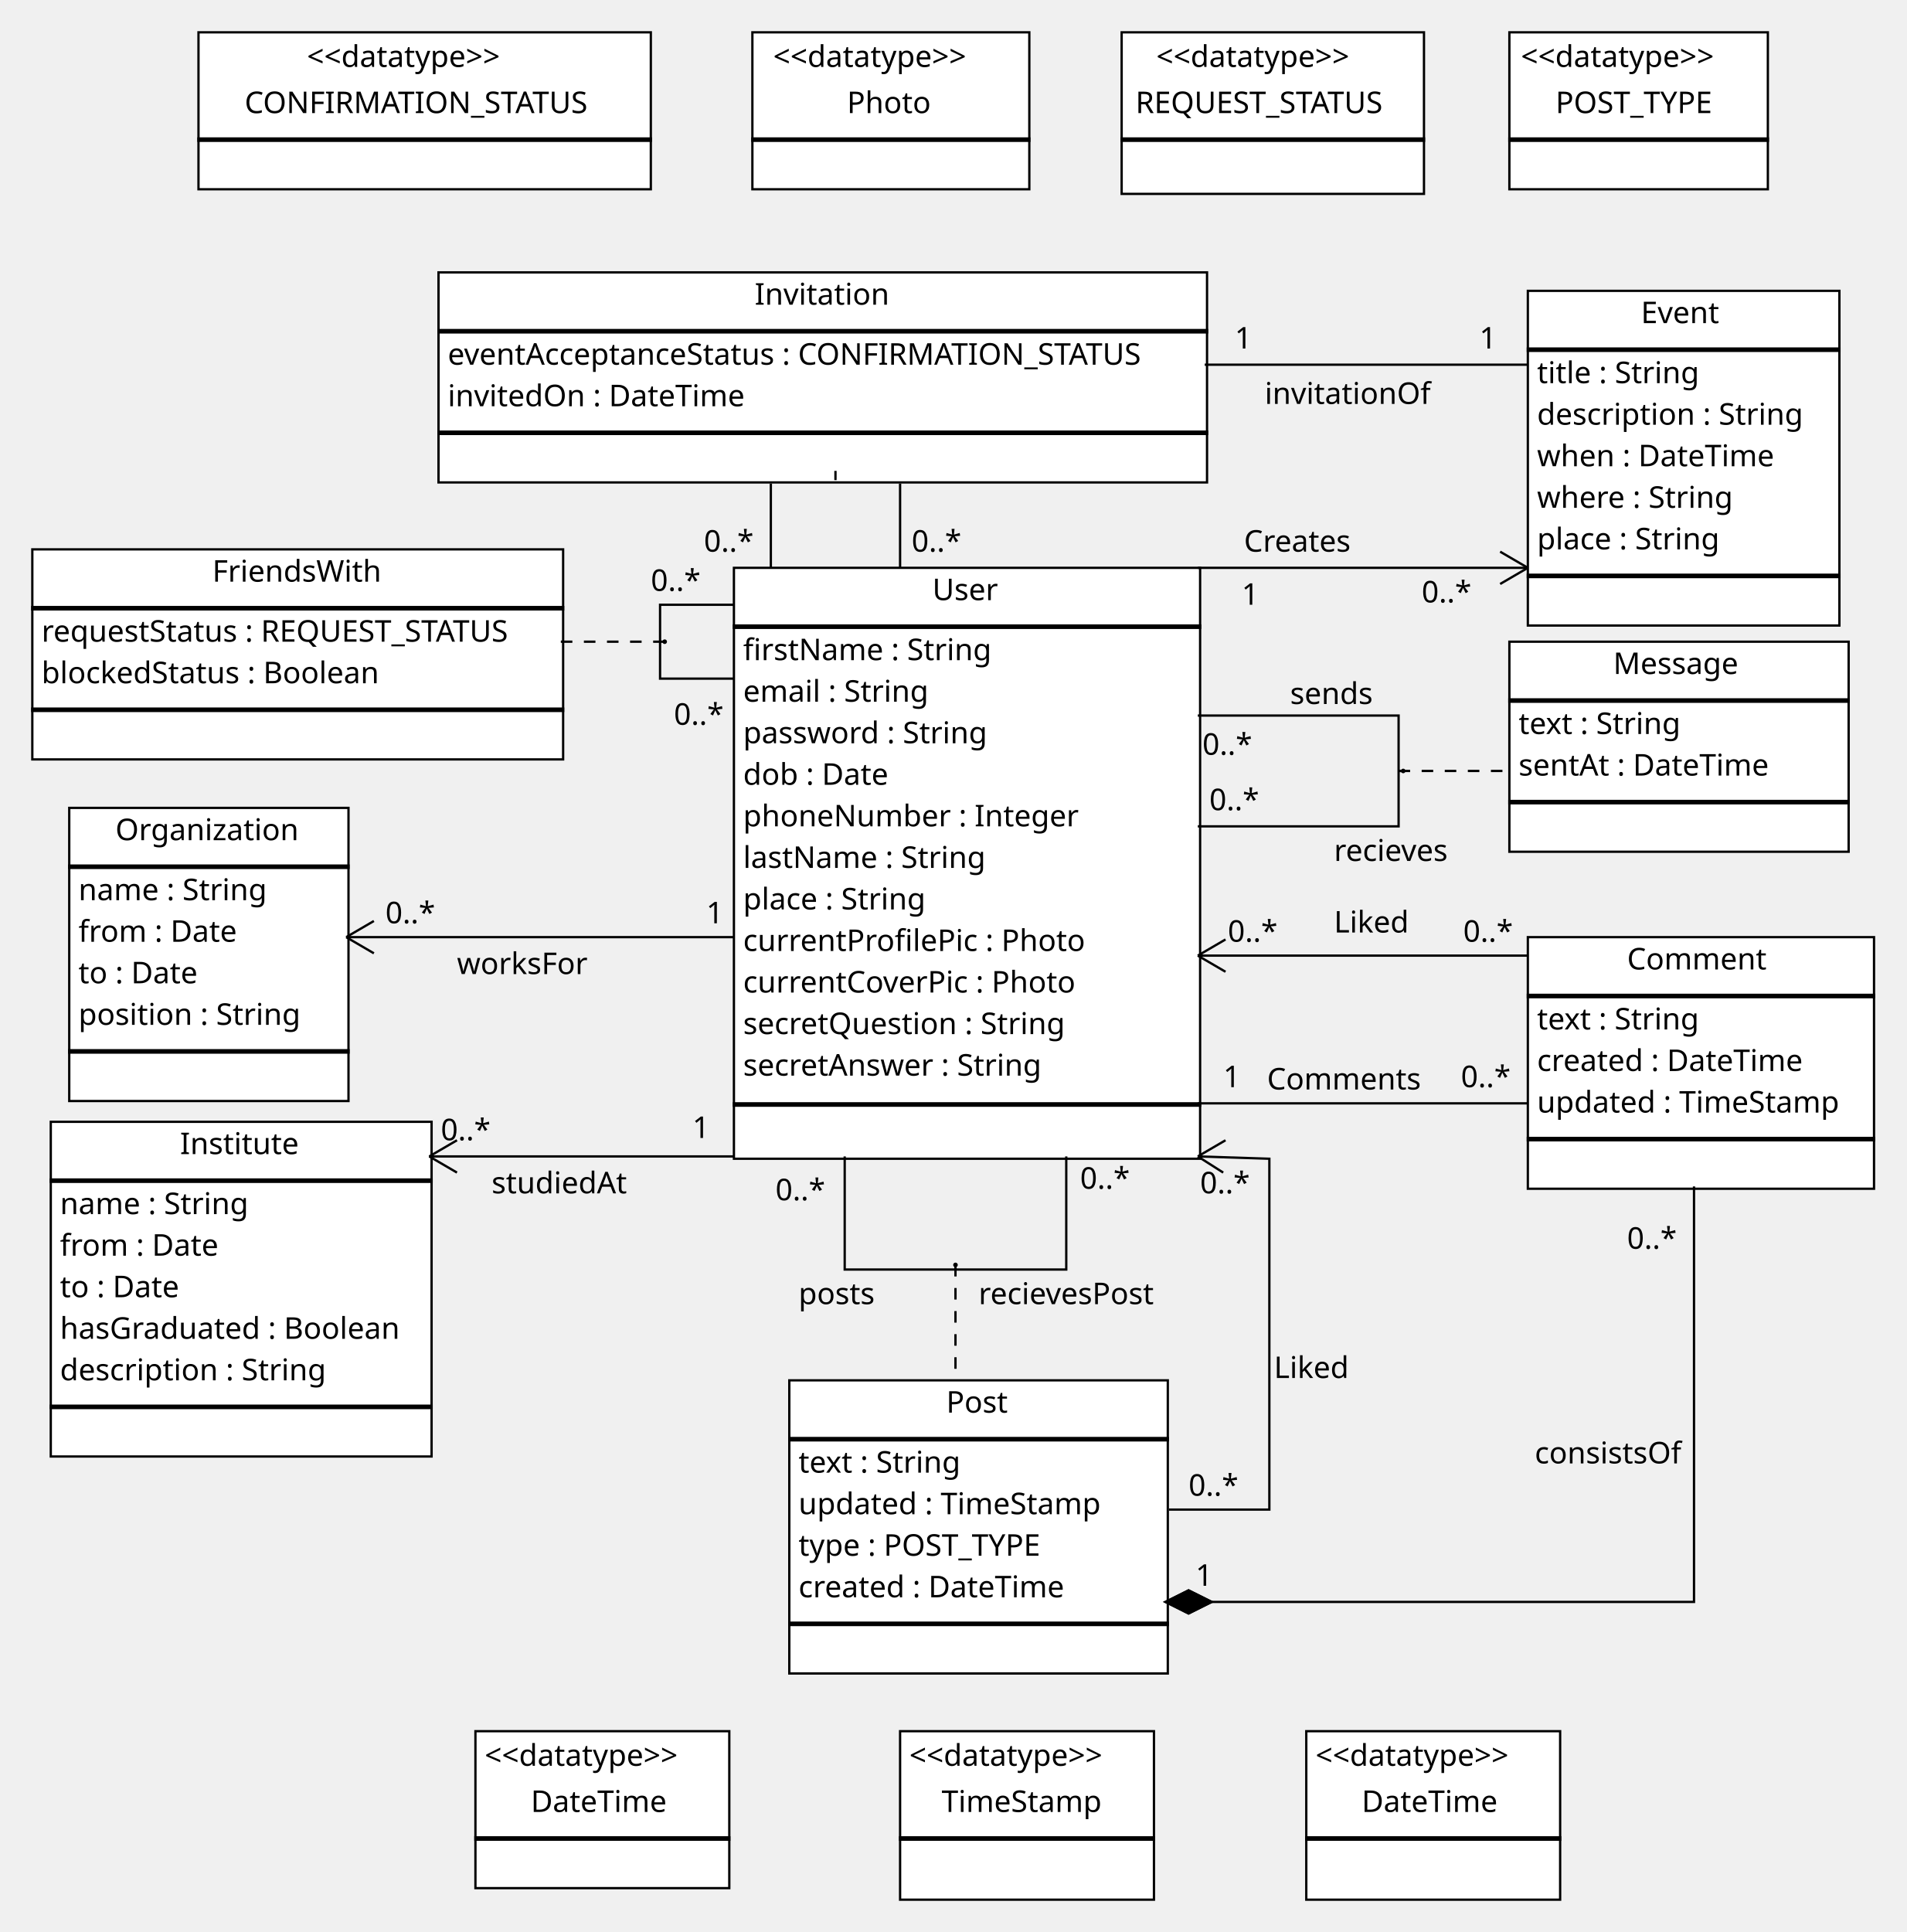
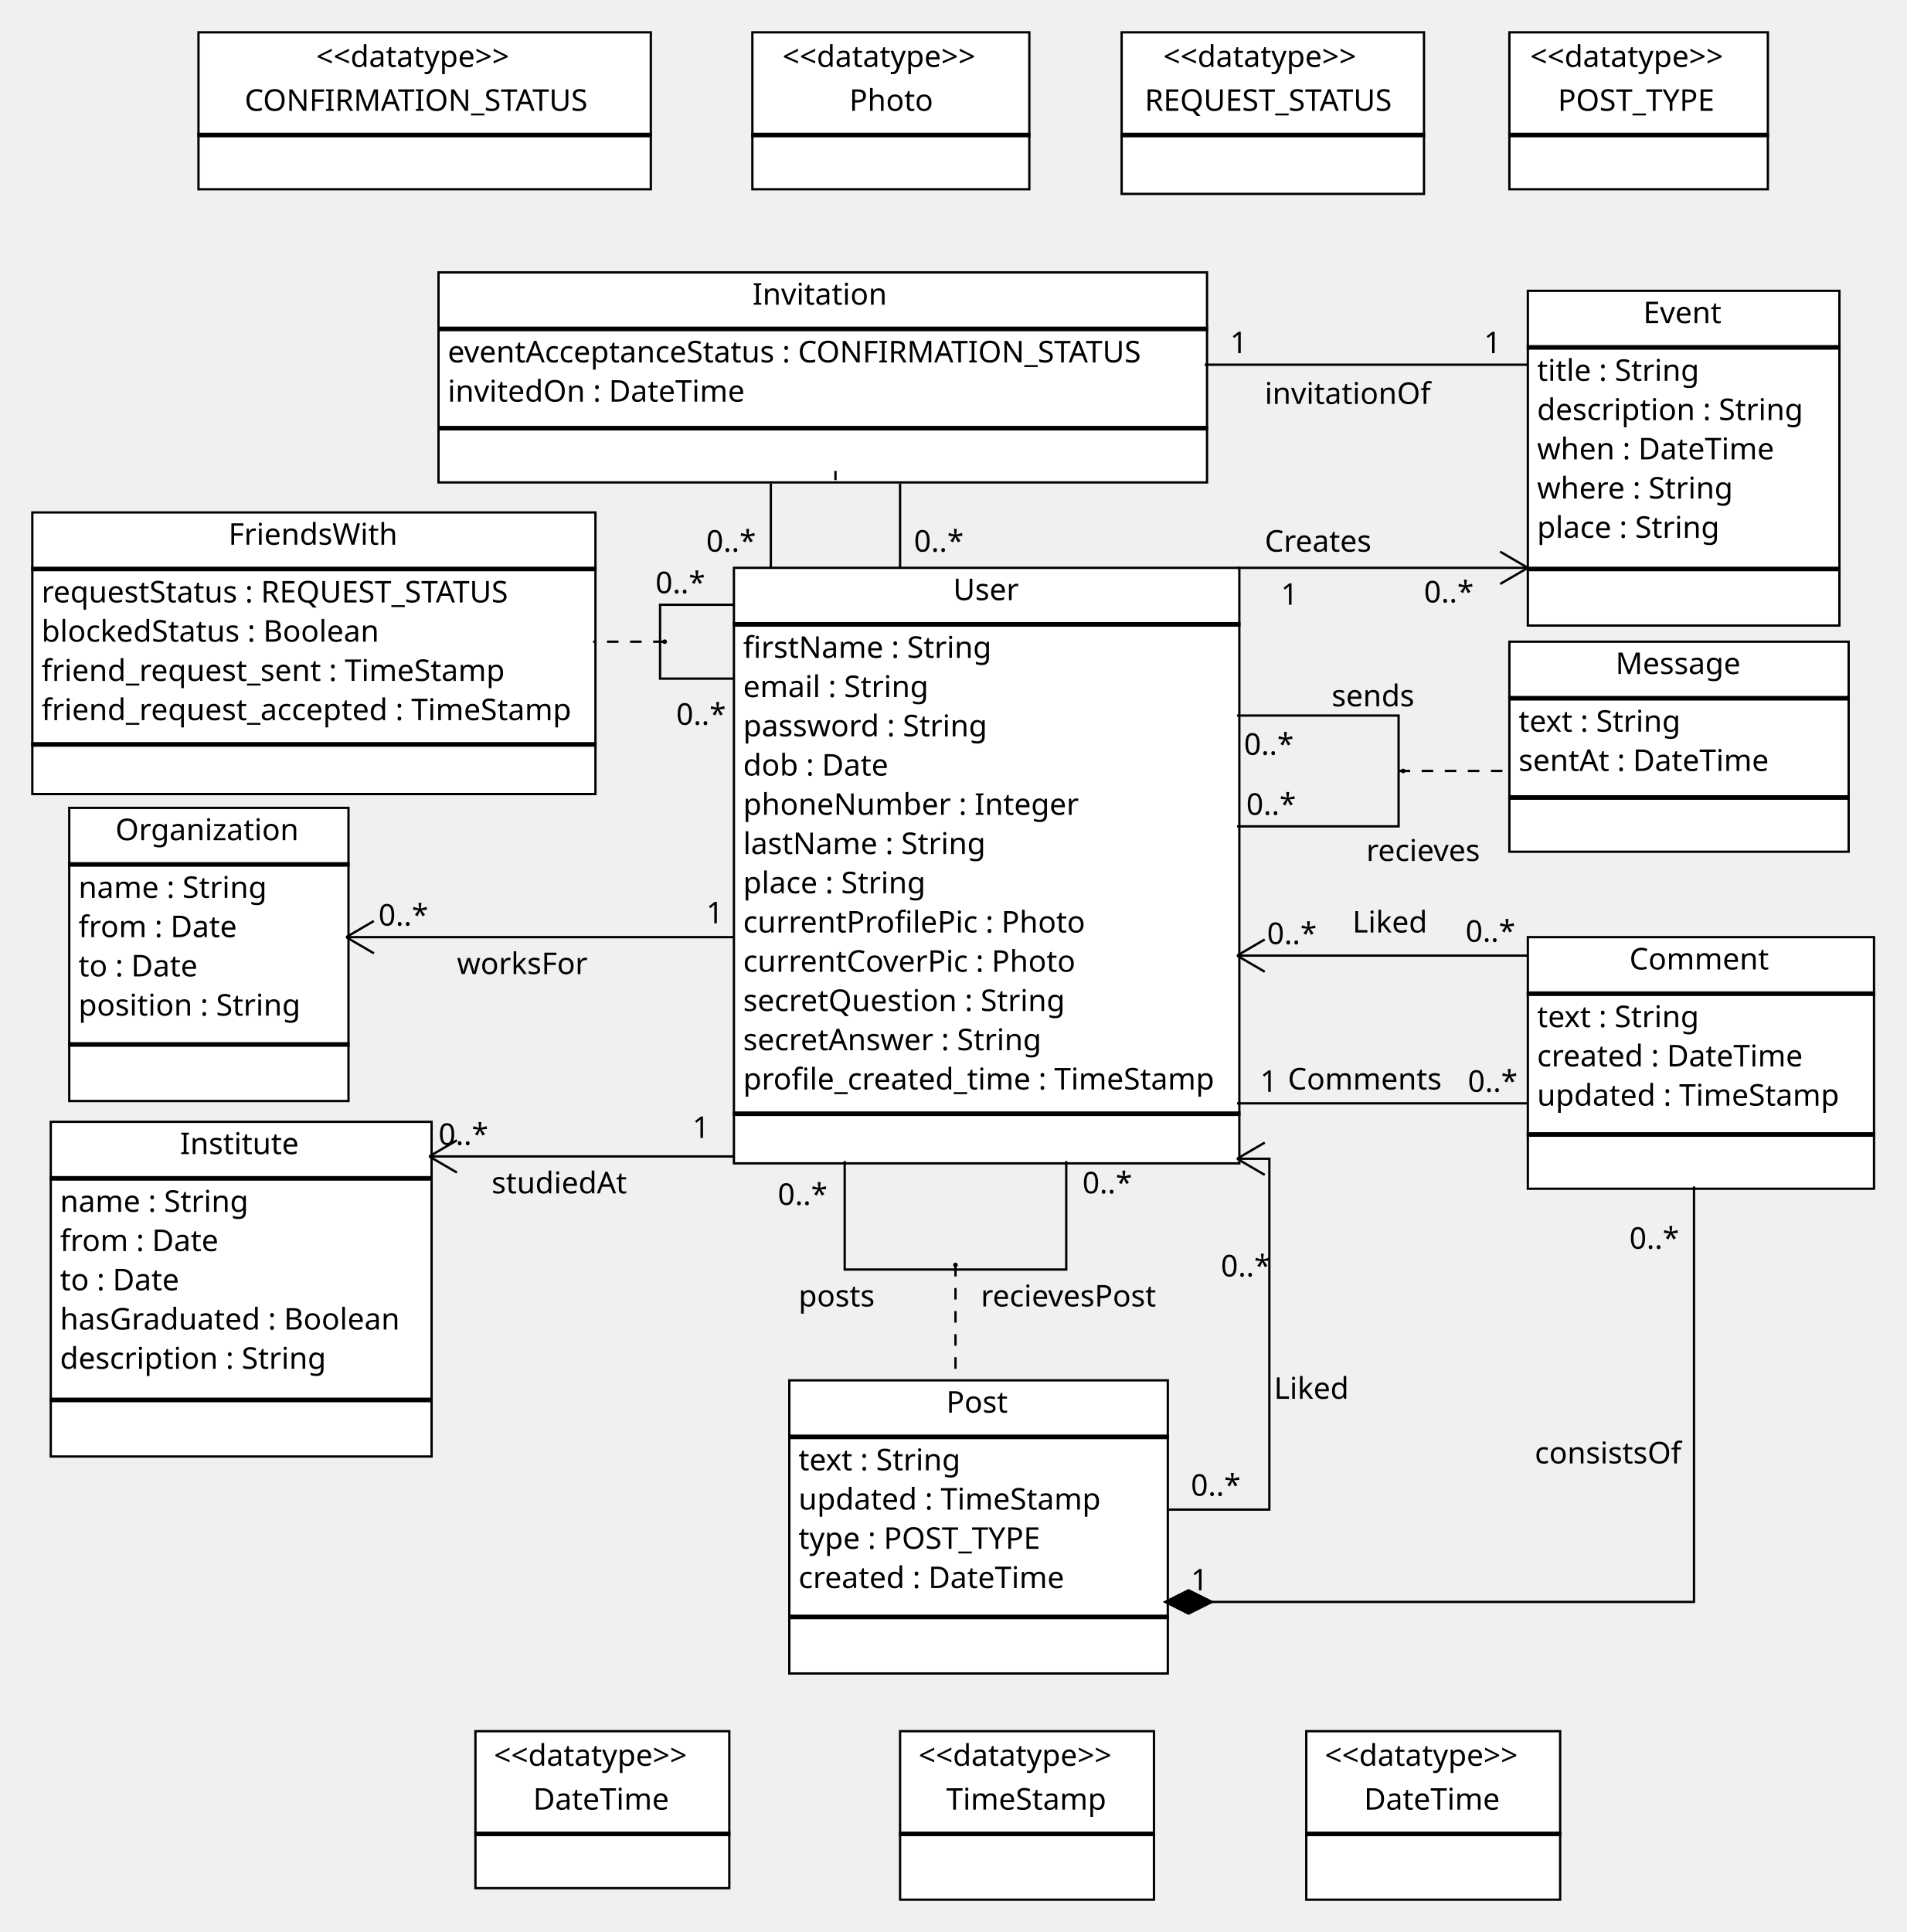
<svg xmlns="http://www.w3.org/2000/svg" height="837" version="1.1" width="826">
-   <rect fill="#ffffff" height="256" stroke="#ffffff" stroke-width="1" width="202" x="318" y="246" />
-   <rect fill="none" height="256" stroke="#000000" stroke-width="1" width="202" x="318" y="246" />
-   <text font-family="Dialog" font-size="13" x="404" y="260">
+   <rect fill="#ffffff" height="258" stroke="#ffffff" stroke-width="1" width="219" x="318" y="246" />
+   <rect fill="none" height="258" stroke="#000000" stroke-width="1" width="219" x="318" y="246" />
+   <text font-family="Lucida Grande" font-size="13" x="413" y="260">
User</text>
-   <rect fill="#000000" height="1" stroke="#000000" stroke-width="1" width="202" x="318" y="271" />
-   <text font-family="Dialog" font-size="13" x="322" y="286">
+   <rect fill="#000000" height="1" stroke="#000000" stroke-width="1" width="219" x="318" y="270" />
+   <text font-family="Lucida Grande" font-size="13" x="322" y="285">
firstName : String</text>
-   <text font-family="Dialog" font-size="13" x="322" y="304">
+   <text font-family="Lucida Grande" font-size="13" x="322" y="302">
email : String</text>
-   <text font-family="Dialog" font-size="13" x="322" y="322">
+   <text font-family="Lucida Grande" font-size="13" x="322" y="319">
password : String</text>
-   <text font-family="Dialog" font-size="13" x="322" y="340">
+   <text font-family="Lucida Grande" font-size="13" x="322" y="336">
dob : Date</text>
-   <text font-family="Dialog" font-size="13" x="322" y="358">
+   <text font-family="Lucida Grande" font-size="13" x="322" y="353">
phoneNumber : Integer</text>
-   <text font-family="Dialog" font-size="13" x="322" y="376">
+   <text font-family="Lucida Grande" font-size="13" x="322" y="370">
lastName : String</text>
-   <text font-family="Dialog" font-size="13" x="322" y="394">
+   <text font-family="Lucida Grande" font-size="13" x="322" y="387">
place : String</text>
-   <text font-family="Dialog" font-size="13" x="322" y="412">
+   <text font-family="Lucida Grande" font-size="13" x="322" y="404">
currentProfilePic : Photo</text>
-   <text font-family="Dialog" font-size="13" x="322" y="430">
+   <text font-family="Lucida Grande" font-size="13" x="322" y="421">
currentCoverPic : Photo</text>
-   <text font-family="Dialog" font-size="13" x="322" y="448">
+   <text font-family="Lucida Grande" font-size="13" x="322" y="438">
secretQuestion : String</text>
-   <text font-family="Dialog" font-size="13" x="322" y="466">
+   <text font-family="Lucida Grande" font-size="13" x="322" y="455">
secretAnswer : String</text>
-   <rect fill="#000000" height="1" stroke="#000000" stroke-width="1" width="202" x="318" y="478" />
+   <text font-family="Lucida Grande" font-size="13" x="322" y="472">
+ profile_created_time : TimeStamp</text>
+   <rect fill="#000000" height="1" stroke="#000000" stroke-width="1" width="219" x="318" y="482" />
  <rect fill="#ffffff" height="73" stroke="#ffffff" stroke-width="1" width="110" x="566" y="750" />
  <rect fill="none" height="73" stroke="#000000" stroke-width="1" width="110" x="566" y="750" />
-   <text font-family="Dialog" font-size="13" x="590" y="785">
+   <text font-family="Lucida Grande" font-size="13" x="591" y="784">
DateTime</text>
-   <text font-family="Dialog" font-size="13" x="570" y="765">
- &lt;&lt;datatype&gt;&gt;</text>
-   <rect fill="#000000" height="1" stroke="#000000" stroke-width="1" width="110" x="566" y="796" />
+   <text font-family="Lucida Grande" font-size="13" x="574" y="765">
+ &lt;&lt;datatype&gt;&gt;</text>
+   <rect fill="#000000" height="1" stroke="#000000" stroke-width="1" width="110" x="566" y="794" />
  <rect fill="#ffffff" height="109" stroke="#ffffff" stroke-width="1" width="150" x="662" y="406" />
  <rect fill="none" height="109" stroke="#000000" stroke-width="1" width="150" x="662" y="406" />
-   <text font-family="Dialog" font-size="13" x="705" y="420">
+   <text font-family="Lucida Grande" font-size="13" x="706" y="420">
Comment</text>
-   <rect fill="#000000" height="1" stroke="#000000" stroke-width="1" width="150" x="662" y="431" />
-   <text font-family="Dialog" font-size="13" x="666" y="446">
+   <rect fill="#000000" height="1" stroke="#000000" stroke-width="1" width="150" x="662" y="430" />
+   <text font-family="Lucida Grande" font-size="13" x="666" y="445">
text : String</text>
-   <text font-family="Dialog" font-size="13" x="666" y="464">
+   <text font-family="Lucida Grande" font-size="13" x="666" y="462">
created : DateTime</text>
-   <text font-family="Dialog" font-size="13" x="666" y="482">
+   <text font-family="Lucida Grande" font-size="13" x="666" y="479">
updated : TimeStamp</text>
-   <rect fill="#000000" height="1" stroke="#000000" stroke-width="1" width="150" x="662" y="493" />
+   <rect fill="#000000" height="1" stroke="#000000" stroke-width="1" width="150" x="662" y="491" />
  <rect fill="#ffffff" height="68" stroke="#ffffff" stroke-width="1" width="120" x="326" y="14" />
  <rect fill="none" height="68" stroke="#000000" stroke-width="1" width="120" x="326" y="14" />
-   <text font-family="Dialog" font-size="13" x="367" y="49">
+   <text font-family="Lucida Grande" font-size="13" x="368" y="48">
Photo</text>
-   <text font-family="Dialog" font-size="13" x="335" y="29">
- &lt;&lt;datatype&gt;&gt;</text>
-   <rect fill="#000000" height="1" stroke="#000000" stroke-width="1" width="120" x="326" y="60" />
+   <text font-family="Lucida Grande" font-size="13" x="339" y="29">
+ &lt;&lt;datatype&gt;&gt;</text>
+   <rect fill="#000000" height="1" stroke="#000000" stroke-width="1" width="120" x="326" y="58" />
  <rect fill="#ffffff" height="145" stroke="#ffffff" stroke-width="1" width="135" x="662" y="126" />
  <rect fill="none" height="145" stroke="#000000" stroke-width="1" width="135" x="662" y="126" />
-   <text font-family="Dialog" font-size="13" x="711" y="140">
+   <text font-family="Lucida Grande" font-size="13" x="712" y="140">
Event</text>
-   <rect fill="#000000" height="1" stroke="#000000" stroke-width="1" width="135" x="662" y="151" />
-   <text font-family="Dialog" font-size="13" x="666" y="166">
+   <rect fill="#000000" height="1" stroke="#000000" stroke-width="1" width="135" x="662" y="150" />
+   <text font-family="Lucida Grande" font-size="13" x="666" y="165">
title : String</text>
-   <text font-family="Dialog" font-size="13" x="666" y="184">
+   <text font-family="Lucida Grande" font-size="13" x="666" y="182">
description : String</text>
-   <text font-family="Dialog" font-size="13" x="666" y="202">
+   <text font-family="Lucida Grande" font-size="13" x="666" y="199">
when : DateTime</text>
-   <text font-family="Dialog" font-size="13" x="666" y="220">
+   <text font-family="Lucida Grande" font-size="13" x="666" y="216">
where : String</text>
-   <text font-family="Dialog" font-size="13" x="666" y="238">
+   <text font-family="Lucida Grande" font-size="13" x="666" y="233">
place : String</text>
-   <rect fill="#000000" height="1" stroke="#000000" stroke-width="1" width="135" x="662" y="249" />
-   <polyline fill="none" points="519,246 662,246" stroke="#000000" stroke-width="1" />
+   <rect fill="#000000" height="1" stroke="#000000" stroke-width="1" width="135" x="662" y="246" />
+   <polyline fill="none" points="536,246 662,246" stroke="#000000" stroke-width="1" />
  <line fill="#000000" stroke="#000000" stroke-width="1" x1="650" x2="662" y1="253" y2="246" />
  <line fill="#000000" stroke="#000000" stroke-width="1" x1="650" x2="662" y1="239" y2="246" />
-   <text font-family="Dialog" font-size="13" x="539" y="239">
+   <text font-family="Lucida Grande" font-size="13" x="548" y="239">
Creates</text>
-   <text font-family="Dialog" font-size="13" x="538" y="262">
- 1</text>
-   <text font-family="Dialog" font-size="13" x="616" y="261">
- 0..*</text>
-   <polyline fill="none" points="505,654 550,654 550,502 519,501" stroke="#000000" stroke-width="1" />
-   <line fill="#000000" stroke="#000000" stroke-width="1" x1="531" x2="519" y1="494" y2="501" />
-   <line fill="#000000" stroke="#000000" stroke-width="1" x1="530" x2="519" y1="508" y2="501" />
-   <text font-family="Dialog" font-size="13" x="552" y="597">
+   <text font-family="Lucida Grande" font-size="13" x="555" y="262">
+ 1</text>
+   <text font-family="Lucida Grande" font-size="13" x="617" y="261">
+ 0..*</text>
+   <polyline fill="none" points="505,654 550,654 550,502 536,502" stroke="#000000" stroke-width="1" />
+   <line fill="#000000" stroke="#000000" stroke-width="1" x1="548" x2="536" y1="495" y2="502" />
+   <line fill="#000000" stroke="#000000" stroke-width="1" x1="548" x2="536" y1="509" y2="502" />
+   <text font-family="Lucida Grande" font-size="13" x="552" y="606">
Liked</text>
-   <text font-family="Dialog" font-size="13" x="515" y="648">
- 0..*</text>
-   <text font-family="Dialog" font-size="13" x="520" y="517">
- 0..*</text>
-   <polyline fill="none" points="662,414 519,414" stroke="#000000" stroke-width="1" />
-   <line fill="#000000" stroke="#000000" stroke-width="1" x1="531" x2="519" y1="407" y2="414" />
-   <line fill="#000000" stroke="#000000" stroke-width="1" x1="531" x2="519" y1="421" y2="414" />
-   <text font-family="Dialog" font-size="13" x="578" y="404">
+   <text font-family="Lucida Grande" font-size="13" x="516" y="648">
+ 0..*</text>
+   <text font-family="Lucida Grande" font-size="13" x="529" y="553">
+ 0..*</text>
+   <polyline fill="none" points="662,414 536,414" stroke="#000000" stroke-width="1" />
+   <line fill="#000000" stroke="#000000" stroke-width="1" x1="548" x2="536" y1="407" y2="414" />
+   <line fill="#000000" stroke="#000000" stroke-width="1" x1="548" x2="536" y1="421" y2="414" />
+   <text font-family="Lucida Grande" font-size="13" x="586" y="404">
Liked</text>
-   <text font-family="Dialog" font-size="13" x="634" y="408">
- 0..*</text>
-   <text font-family="Dialog" font-size="13" x="532" y="408">
- 0..*</text>
-   <polyline fill="none" points="519,478 662,478" stroke="#000000" stroke-width="1" />
-   <text font-family="Dialog" font-size="13" x="549" y="472">
+   <text font-family="Lucida Grande" font-size="13" x="635" y="408">
+ 0..*</text>
+   <text font-family="Lucida Grande" font-size="13" x="549" y="409">
+ 0..*</text>
+   <polyline fill="none" points="536,478 662,478" stroke="#000000" stroke-width="1" />
+   <text font-family="Lucida Grande" font-size="13" x="558" y="472">
Comments</text>
-   <text font-family="Dialog" font-size="13" x="530" y="471">
- 1</text>
-   <text font-family="Dialog" font-size="13" x="633" y="471">
+   <text font-family="Lucida Grande" font-size="13" x="546" y="473">
+ 1</text>
+   <text font-family="Lucida Grande" font-size="13" x="636" y="473">
0..*</text>
  <rect fill="#ffffff" height="70" stroke="#ffffff" stroke-width="1" width="131" x="486" y="14" />
  <rect fill="none" height="70" stroke="#000000" stroke-width="1" width="131" x="486" y="14" />
-   <text font-family="Dialog" font-size="13" x="492" y="49">
+   <text font-family="Lucida Grande" font-size="13" x="496" y="48">
REQUEST_STATUS</text>
-   <text font-family="Dialog" font-size="13" x="501" y="29">
- &lt;&lt;datatype&gt;&gt;</text>
-   <rect fill="#000000" height="1" stroke="#000000" stroke-width="1" width="131" x="486" y="60" />
+   <text font-family="Lucida Grande" font-size="13" x="504" y="29">
+ &lt;&lt;datatype&gt;&gt;</text>
+   <rect fill="#000000" height="1" stroke="#000000" stroke-width="1" width="131" x="486" y="58" />
  <rect fill="#ffffff" height="68" stroke="#ffffff" stroke-width="1" width="196" x="86" y="14" />
  <rect fill="none" height="68" stroke="#000000" stroke-width="1" width="196" x="86" y="14" />
-   <text font-family="Dialog" font-size="13" x="106" y="49">
+   <text font-family="Lucida Grande" font-size="13" x="106" y="48">
CONFIRMATION_STATUS</text>
-   <text font-family="Dialog" font-size="13" x="133" y="29">
- &lt;&lt;datatype&gt;&gt;</text>
-   <rect fill="#000000" height="1" stroke="#000000" stroke-width="1" width="196" x="86" y="60" />
+   <text font-family="Lucida Grande" font-size="13" x="137" y="29">
+ &lt;&lt;datatype&gt;&gt;</text>
+   <rect fill="#000000" height="1" stroke="#000000" stroke-width="1" width="196" x="86" y="58" />
  <rect fill="#ffffff" height="127" stroke="#ffffff" stroke-width="1" width="121" x="30" y="350" />
  <rect fill="none" height="127" stroke="#000000" stroke-width="1" width="121" x="30" y="350" />
-   <text font-family="Dialog" font-size="13" x="50" y="364">
+   <text font-family="Lucida Grande" font-size="13" x="50" y="364">
Organization</text>
-   <rect fill="#000000" height="1" stroke="#000000" stroke-width="1" width="121" x="30" y="375" />
-   <text font-family="Dialog" font-size="13" x="34" y="390">
+   <rect fill="#000000" height="1" stroke="#000000" stroke-width="1" width="121" x="30" y="374" />
+   <text font-family="Lucida Grande" font-size="13" x="34" y="389">
name : String</text>
-   <text font-family="Dialog" font-size="13" x="34" y="408">
+   <text font-family="Lucida Grande" font-size="13" x="34" y="406">
from : Date</text>
-   <text font-family="Dialog" font-size="13" x="34" y="426">
+   <text font-family="Lucida Grande" font-size="13" x="34" y="423">
to : Date</text>
-   <text font-family="Dialog" font-size="13" x="34" y="444">
+   <text font-family="Lucida Grande" font-size="13" x="34" y="440">
position : String</text>
-   <rect fill="#000000" height="1" stroke="#000000" stroke-width="1" width="121" x="30" y="455" />
+   <rect fill="#000000" height="1" stroke="#000000" stroke-width="1" width="121" x="30" y="452" />
  <polyline fill="none" points="318,406 150,406" stroke="#000000" stroke-width="1" />
  <line fill="#000000" stroke="#000000" stroke-width="1" x1="162" x2="150" y1="399" y2="406" />
  <line fill="#000000" stroke="#000000" stroke-width="1" x1="162" x2="150" y1="413" y2="406" />
-   <text font-family="Dialog" font-size="13" x="198" y="422">
+   <text font-family="Lucida Grande" font-size="13" x="198" y="422">
worksFor</text>
-   <text font-family="Dialog" font-size="13" x="306" y="400">
- 1</text>
-   <text font-family="Dialog" font-size="13" x="167" y="400">
+   <text font-family="Lucida Grande" font-size="13" x="306" y="400">
+ 1</text>
+   <text font-family="Lucida Grande" font-size="13" x="164" y="401">
0..*</text>
  <rect fill="#ffffff" height="145" stroke="#ffffff" stroke-width="1" width="165" x="22" y="486" />
  <rect fill="none" height="145" stroke="#000000" stroke-width="1" width="165" x="22" y="486" />
-   <text font-family="Dialog" font-size="13" x="78" y="500">
+   <text font-family="Lucida Grande" font-size="13" x="78" y="500">
Institute</text>
-   <rect fill="#000000" height="1" stroke="#000000" stroke-width="1" width="165" x="22" y="511" />
-   <text font-family="Dialog" font-size="13" x="26" y="526">
+   <rect fill="#000000" height="1" stroke="#000000" stroke-width="1" width="165" x="22" y="510" />
+   <text font-family="Lucida Grande" font-size="13" x="26" y="525">
name : String</text>
-   <text font-family="Dialog" font-size="13" x="26" y="544">
+   <text font-family="Lucida Grande" font-size="13" x="26" y="542">
from : Date</text>
-   <text font-family="Dialog" font-size="13" x="26" y="562">
+   <text font-family="Lucida Grande" font-size="13" x="26" y="559">
to : Date</text>
-   <text font-family="Dialog" font-size="13" x="26" y="580">
+   <text font-family="Lucida Grande" font-size="13" x="26" y="576">
hasGraduated : Boolean</text>
-   <text font-family="Dialog" font-size="13" x="26" y="598">
+   <text font-family="Lucida Grande" font-size="13" x="26" y="593">
description : String</text>
-   <rect fill="#000000" height="1" stroke="#000000" stroke-width="1" width="165" x="22" y="609" />
+   <rect fill="#000000" height="1" stroke="#000000" stroke-width="1" width="165" x="22" y="606" />
  <polyline fill="none" points="318,501 186,501" stroke="#000000" stroke-width="1" />
  <line fill="#000000" stroke="#000000" stroke-width="1" x1="198" x2="186" y1="494" y2="501" />
  <line fill="#000000" stroke="#000000" stroke-width="1" x1="198" x2="186" y1="508" y2="501" />
-   <text font-family="Dialog" font-size="13" x="213" y="517">
+   <text font-family="Lucida Grande" font-size="13" x="213" y="517">
studiedAt</text>
-   <text font-family="Dialog" font-size="13" x="300" y="493">
- 1</text>
-   <text font-family="Dialog" font-size="13" x="191" y="494">
+   <text font-family="Lucida Grande" font-size="13" x="300" y="493">
+ 1</text>
+   <text font-family="Lucida Grande" font-size="13" x="190" y="496">
0..*</text>
  <polyline fill="none" points="318,262 286,262 286,294 318,294" stroke="#000000" stroke-width="1" />
-   <text font-family="Dialog" font-size="13" x="282" y="256">
- 0..*</text>
-   <text font-family="Dialog" font-size="13" x="292" y="314">
+   <text font-family="Lucida Grande" font-size="13" x="284" y="257">
+ 0..*</text>
+   <text font-family="Lucida Grande" font-size="13" x="293" y="314">
0..*</text>
  <ellipse cx="288" cy="278" fill="#000000" rx="0.5" ry="0.5" stroke="#000000" stroke-width="1" />
  <ellipse cx="289" cy="279" fill="#ffffff" rx="-0.5" ry="-0.5" stroke="#ffffff" stroke-width="1" />
-   <rect fill="#ffffff" height="91" stroke="#ffffff" stroke-width="1" width="230" x="14" y="238" />
-   <rect fill="none" height="91" stroke="#000000" stroke-width="1" width="230" x="14" y="238" />
-   <text font-family="Dialog" font-size="13" x="92" y="252">
+   <rect fill="#ffffff" height="122" stroke="#ffffff" stroke-width="1" width="244" x="14" y="222" />
+   <rect fill="none" height="122" stroke="#000000" stroke-width="1" width="244" x="14" y="222" />
+   <text font-family="Lucida Grande" font-size="13" x="99" y="236">
FriendsWith</text>
-   <rect fill="#000000" height="1" stroke="#000000" stroke-width="1" width="230" x="14" y="263" />
-   <text font-family="Dialog" font-size="13" x="18" y="278">
+   <rect fill="#000000" height="1" stroke="#000000" stroke-width="1" width="244" x="14" y="246" />
+   <text font-family="Lucida Grande" font-size="13" x="18" y="261">
requestStatus : REQUEST_STATUS</text>
-   <text font-family="Dialog" font-size="13" x="18" y="296">
+   <text font-family="Lucida Grande" font-size="13" x="18" y="278">
blockedStatus : Boolean</text>
-   <rect fill="#000000" height="1" stroke="#000000" stroke-width="1" width="230" x="14" y="307" />
+   <text font-family="Lucida Grande" font-size="13" x="18" y="295">
+ friend_request_sent : TimeStamp</text>
+   <text font-family="Lucida Grande" font-size="13" x="18" y="312">
+ friend_request_accepted : TimeStamp</text>
+   <rect fill="#000000" height="1" stroke="#000000" stroke-width="1" width="244" x="14" y="322" />
  <line fill="#000000" stroke="#000000" stroke-width="1" x1="288" x2="283" y1="278" y2="278" />
  <line fill="#000000" stroke="#000000" stroke-width="1" x1="278" x2="273" y1="278" y2="278" />
  <line fill="#000000" stroke="#000000" stroke-width="1" x1="268" x2="263" y1="278" y2="278" />
-   <line fill="#000000" stroke="#000000" stroke-width="1" x1="258" x2="253" y1="278" y2="278" />
-   <line fill="#000000" stroke="#000000" stroke-width="1" x1="248" x2="243" y1="278" y2="278" />
-   <polyline fill="none" points="519,310 606,310 606,358 519,358" stroke="#000000" stroke-width="1" />
-   <text font-family="Dialog" font-size="13" x="521" y="327">
- 0..*</text>
-   <text font-family="Dialog" font-size="13" x="559" y="305">
+   <line fill="#000000" stroke="#000000" stroke-width="1" x1="258" x2="257" y1="278" y2="278" />
+   <polyline fill="none" points="536,310 606,310 606,358 536,358" stroke="#000000" stroke-width="1" />
+   <text font-family="Lucida Grande" font-size="13" x="539" y="327">
+ 0..*</text>
+   <text font-family="Lucida Grande" font-size="13" x="577" y="306">
sends</text>
-   <text font-family="Dialog" font-size="13" x="524" y="351">
- 0..*</text>
-   <text font-family="Dialog" font-size="13" x="578" y="373">
+   <text font-family="Lucida Grande" font-size="13" x="540" y="353">
+ 0..*</text>
+   <text font-family="Lucida Grande" font-size="13" x="592" y="373">
recieves</text>
  <ellipse cx="608" cy="334" fill="#000000" rx="0.5" ry="0.5" stroke="#000000" stroke-width="1" />
  <ellipse cx="609" cy="335" fill="#ffffff" rx="-0.5" ry="-0.5" stroke="#ffffff" stroke-width="1" />
  <rect fill="#ffffff" height="91" stroke="#ffffff" stroke-width="1" width="147" x="654" y="278" />
  <rect fill="none" height="91" stroke="#000000" stroke-width="1" width="147" x="654" y="278" />
-   <text font-family="Dialog" font-size="13" x="699" y="292">
+   <text font-family="Lucida Grande" font-size="13" x="700" y="292">
Message</text>
-   <rect fill="#000000" height="1" stroke="#000000" stroke-width="1" width="147" x="654" y="303" />
-   <text font-family="Dialog" font-size="13" x="658" y="318">
+   <rect fill="#000000" height="1" stroke="#000000" stroke-width="1" width="147" x="654" y="302" />
+   <text font-family="Lucida Grande" font-size="13" x="658" y="317">
text : String</text>
-   <text font-family="Dialog" font-size="13" x="658" y="336">
+   <text font-family="Lucida Grande" font-size="13" x="658" y="334">
sentAt : DateTime</text>
-   <rect fill="#000000" height="1" stroke="#000000" stroke-width="1" width="147" x="654" y="347" />
+   <rect fill="#000000" height="1" stroke="#000000" stroke-width="1" width="147" x="654" y="345" />
  <line fill="#000000" stroke="#000000" stroke-width="1" x1="608" x2="606" y1="334" y2="334" />
  <line fill="#000000" stroke="#000000" stroke-width="1" x1="606" x2="611" y1="334" y2="334" />
  <line fill="#000000" stroke="#000000" stroke-width="1" x1="616" x2="621" y1="334" y2="334" />
  <line fill="#000000" stroke="#000000" stroke-width="1" x1="626" x2="631" y1="334" y2="334" />
  <line fill="#000000" stroke="#000000" stroke-width="1" x1="636" x2="641" y1="334" y2="334" />
  <line fill="#000000" stroke="#000000" stroke-width="1" x1="646" x2="651" y1="334" y2="334" />
  <polyline fill="none" points="334,246 334,206 390,206 390,246" stroke="#000000" stroke-width="1" />
-   <text font-family="Dialog" font-size="13" x="305" y="239">
- 0..*</text>
-   <text font-family="Dialog" font-size="13" x="395" y="239">
+   <text font-family="Lucida Grande" font-size="13" x="306" y="239">
+ 0..*</text>
+   <text font-family="Lucida Grande" font-size="13" x="396" y="239">
0..*</text>
  <ellipse cx="362" cy="204" fill="#000000" rx="0.5" ry="0.5" stroke="#000000" stroke-width="1" />
  <ellipse cx="363" cy="205" fill="#ffffff" rx="-0.5" ry="-0.5" stroke="#ffffff" stroke-width="1" />
  <rect fill="#ffffff" height="91" stroke="#ffffff" stroke-width="1" width="333" x="190" y="118" />
  <rect fill="none" height="91" stroke="#000000" stroke-width="1" width="333" x="190" y="118" />
-   <text font-family="Dialog" font-size="13" x="327" y="132">
+   <text font-family="Lucida Grande" font-size="13" x="326" y="132">
Invitation</text>
-   <rect fill="#000000" height="1" stroke="#000000" stroke-width="1" width="333" x="190" y="143" />
-   <text font-family="Dialog" font-size="13" x="194" y="158">
+   <rect fill="#000000" height="1" stroke="#000000" stroke-width="1" width="333" x="190" y="142" />
+   <text font-family="Lucida Grande" font-size="13" x="194" y="157">
eventAcceptanceStatus : CONFIRMATION_STATUS</text>
-   <text font-family="Dialog" font-size="13" x="194" y="176">
+   <text font-family="Lucida Grande" font-size="13" x="194" y="174">
invitedOn : DateTime</text>
-   <rect fill="#000000" height="1" stroke="#000000" stroke-width="1" width="333" x="190" y="187" />
+   <rect fill="#000000" height="1" stroke="#000000" stroke-width="1" width="333" x="190" y="185" />
  <line fill="#000000" stroke="#000000" stroke-width="1" x1="362" x2="362" y1="204" y2="208" />
  <polyline fill="none" points="522,158 662,158" stroke="#000000" stroke-width="1" />
-   <text font-family="Dialog" font-size="13" x="548" y="175">
+   <text font-family="Lucida Grande" font-size="13" x="548" y="175">
invitationOf</text>
-   <text font-family="Dialog" font-size="13" x="535" y="151">
- 1</text>
-   <text font-family="Dialog" font-size="13" x="641" y="151">
- 1</text>
-   <polyline fill="none" points="366,501 366,550 462,550 462,501" stroke="#000000" stroke-width="1" />
-   <text font-family="Dialog" font-size="13" x="336" y="520">
- 0..*</text>
-   <text font-family="Dialog" font-size="13" x="346" y="565">
+   <text font-family="Lucida Grande" font-size="13" x="533" y="153">
+ 1</text>
+   <text font-family="Lucida Grande" font-size="13" x="643" y="153">
+ 1</text>
+   <polyline fill="none" points="366,503 366,550 462,550 462,503" stroke="#000000" stroke-width="1" />
+   <text font-family="Lucida Grande" font-size="13" x="337" y="522">
+ 0..*</text>
+   <text font-family="Lucida Grande" font-size="13" x="346" y="566">
posts</text>
-   <text font-family="Dialog" font-size="13" x="468" y="515">
- 0..*</text>
-   <text font-family="Dialog" font-size="13" x="424" y="565">
+   <text font-family="Lucida Grande" font-size="13" x="469" y="517">
+ 0..*</text>
+   <text font-family="Lucida Grande" font-size="13" x="425" y="566">
recievesPost</text>
  <ellipse cx="414" cy="548" fill="#000000" rx="0.5" ry="0.5" stroke="#000000" stroke-width="1" />
  <ellipse cx="415" cy="549" fill="#ffffff" rx="-0.5" ry="-0.5" stroke="#ffffff" stroke-width="1" />
  <rect fill="#ffffff" height="127" stroke="#ffffff" stroke-width="1" width="164" x="342" y="598" />
  <rect fill="none" height="127" stroke="#000000" stroke-width="1" width="164" x="342" y="598" />
-   <text font-family="Dialog" font-size="13" x="410" y="612">
+   <text font-family="Lucida Grande" font-size="13" x="410" y="612">
Post</text>
-   <rect fill="#000000" height="1" stroke="#000000" stroke-width="1" width="164" x="342" y="623" />
-   <text font-family="Dialog" font-size="13" x="346" y="638">
+   <rect fill="#000000" height="1" stroke="#000000" stroke-width="1" width="164" x="342" y="622" />
+   <text font-family="Lucida Grande" font-size="13" x="346" y="637">
text : String</text>
-   <text font-family="Dialog" font-size="13" x="346" y="656">
+   <text font-family="Lucida Grande" font-size="13" x="346" y="654">
updated : TimeStamp</text>
-   <text font-family="Dialog" font-size="13" x="346" y="674">
+   <text font-family="Lucida Grande" font-size="13" x="346" y="671">
type : POST_TYPE</text>
-   <text font-family="Dialog" font-size="13" x="346" y="692">
+   <text font-family="Lucida Grande" font-size="13" x="346" y="688">
created : DateTime</text>
-   <rect fill="#000000" height="1" stroke="#000000" stroke-width="1" width="164" x="342" y="703" />
+   <rect fill="#000000" height="1" stroke="#000000" stroke-width="1" width="164" x="342" y="700" />
  <line fill="#000000" stroke="#000000" stroke-width="1" x1="414" x2="414" y1="548" y2="553" />
  <line fill="#000000" stroke="#000000" stroke-width="1" x1="414" x2="414" y1="558" y2="563" />
  <line fill="#000000" stroke="#000000" stroke-width="1" x1="414" x2="414" y1="568" y2="573" />
  <line fill="#000000" stroke="#000000" stroke-width="1" x1="414" x2="414" y1="578" y2="583" />
  <line fill="#000000" stroke="#000000" stroke-width="1" x1="414" x2="414" y1="588" y2="593" />
  <polyline fill="none" points="505,694 734,694 734,514" stroke="#000000" stroke-width="1" />
  <polygon fill="#000000" points="505,694 515,689 525,694 515,699" stroke="#000000" stroke-width="1" />
  <polygon fill="none" points="505,694 515,689 525,694 515,699" stroke="#000000" stroke-width="1" />
-   <text font-family="Dialog" font-size="13" x="665" y="634">
+   <text font-family="Lucida Grande" font-size="13" x="665" y="634">
consistsOf</text>
-   <text font-family="Dialog" font-size="13" x="518" y="687">
- 1</text>
-   <text font-family="Dialog" font-size="13" x="705" y="541">
+   <text font-family="Lucida Grande" font-size="13" x="516" y="689">
+ 1</text>
+   <text font-family="Lucida Grande" font-size="13" x="706" y="541">
0..*</text>
  <rect fill="#ffffff" height="68" stroke="#ffffff" stroke-width="1" width="112" x="654" y="14" />
  <rect fill="none" height="68" stroke="#000000" stroke-width="1" width="112" x="654" y="14" />
-   <text font-family="Dialog" font-size="13" x="674" y="49">
+   <text font-family="Lucida Grande" font-size="13" x="675" y="48">
POST_TYPE</text>
-   <text font-family="Dialog" font-size="13" x="659" y="29">
- &lt;&lt;datatype&gt;&gt;</text>
-   <rect fill="#000000" height="1" stroke="#000000" stroke-width="1" width="112" x="654" y="60" />
+   <text font-family="Lucida Grande" font-size="13" x="663" y="29">
+ &lt;&lt;datatype&gt;&gt;</text>
+   <rect fill="#000000" height="1" stroke="#000000" stroke-width="1" width="112" x="654" y="58" />
  <rect fill="#ffffff" height="73" stroke="#ffffff" stroke-width="1" width="110" x="390" y="750" />
  <rect fill="none" height="73" stroke="#000000" stroke-width="1" width="110" x="390" y="750" />
-   <text font-family="Dialog" font-size="13" x="408" y="785">
+   <text font-family="Lucida Grande" font-size="13" x="410" y="784">
TimeStamp</text>
-   <text font-family="Dialog" font-size="13" x="394" y="765">
- &lt;&lt;datatype&gt;&gt;</text>
-   <rect fill="#000000" height="1" stroke="#000000" stroke-width="1" width="110" x="390" y="796" />
+   <text font-family="Lucida Grande" font-size="13" x="398" y="765">
+ &lt;&lt;datatype&gt;&gt;</text>
+   <rect fill="#000000" height="1" stroke="#000000" stroke-width="1" width="110" x="390" y="794" />
  <rect fill="#ffffff" height="68" stroke="#ffffff" stroke-width="1" width="110" x="206" y="750" />
  <rect fill="none" height="68" stroke="#000000" stroke-width="1" width="110" x="206" y="750" />
-   <text font-family="Dialog" font-size="13" x="230" y="785">
+   <text font-family="Lucida Grande" font-size="13" x="231" y="784">
DateTime</text>
-   <text font-family="Dialog" font-size="13" x="210" y="765">
- &lt;&lt;datatype&gt;&gt;</text>
-   <rect fill="#000000" height="1" stroke="#000000" stroke-width="1" width="110" x="206" y="796" />
+   <text font-family="Lucida Grande" font-size="13" x="214" y="765">
+ &lt;&lt;datatype&gt;&gt;</text>
+   <rect fill="#000000" height="1" stroke="#000000" stroke-width="1" width="110" x="206" y="794" />
</svg>
